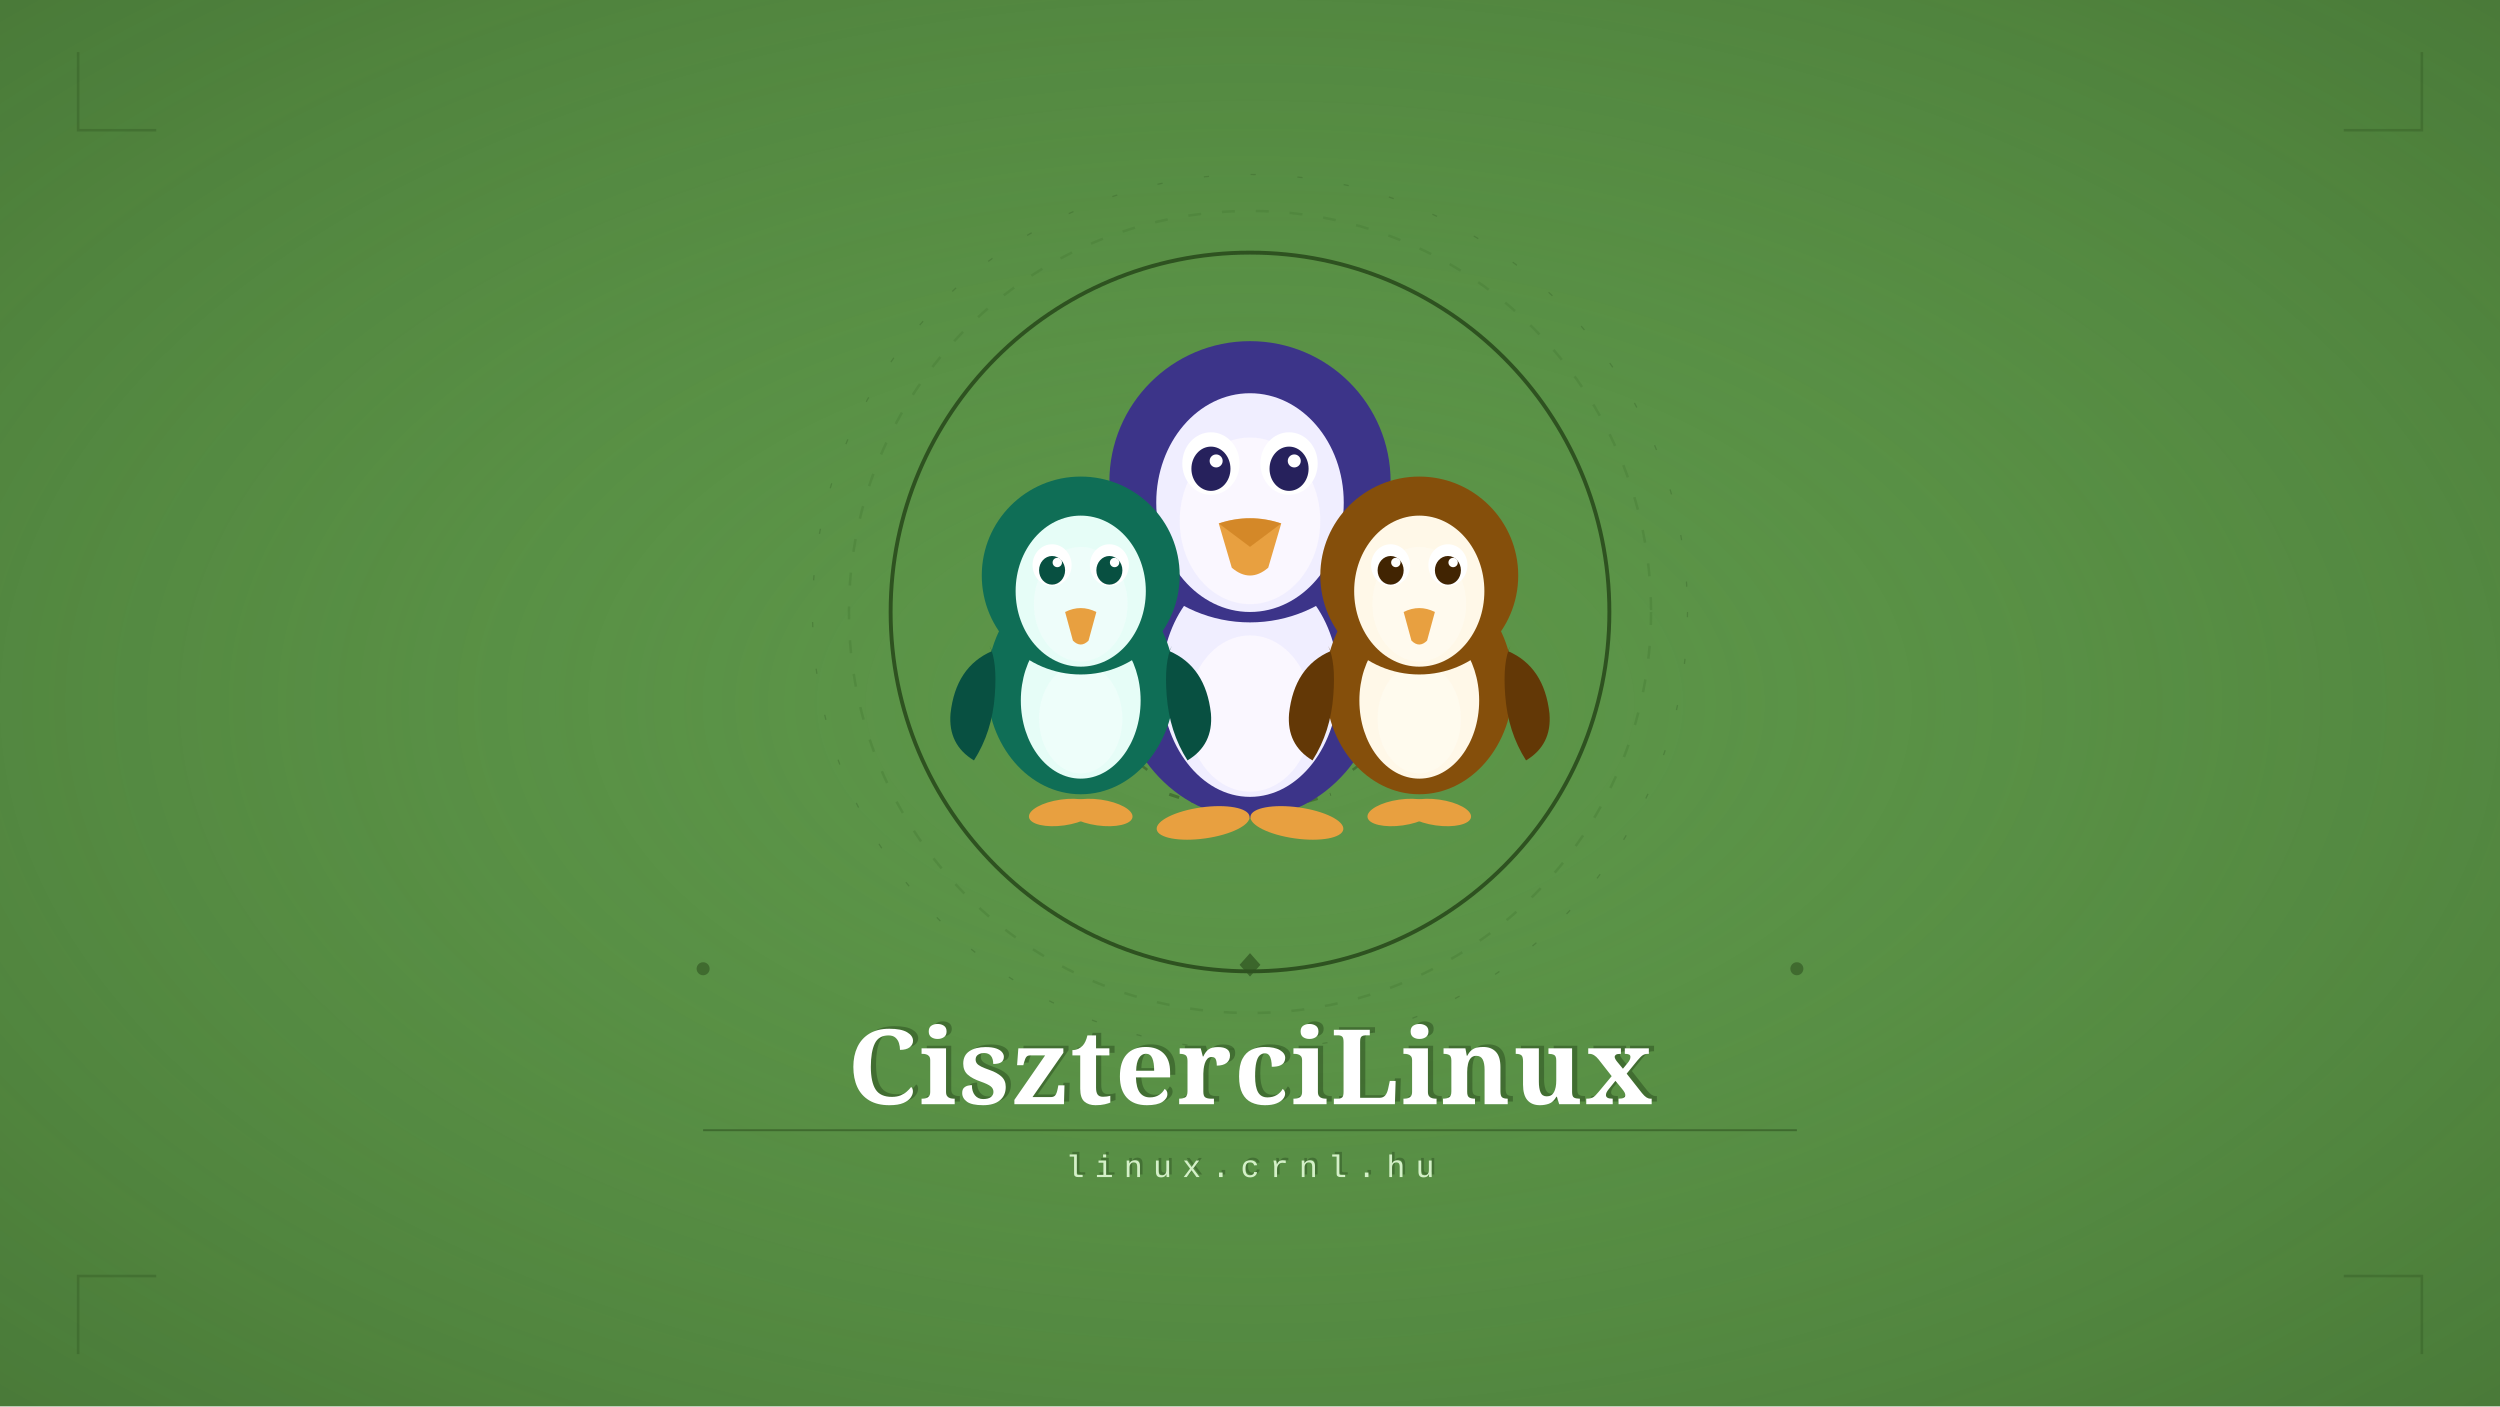
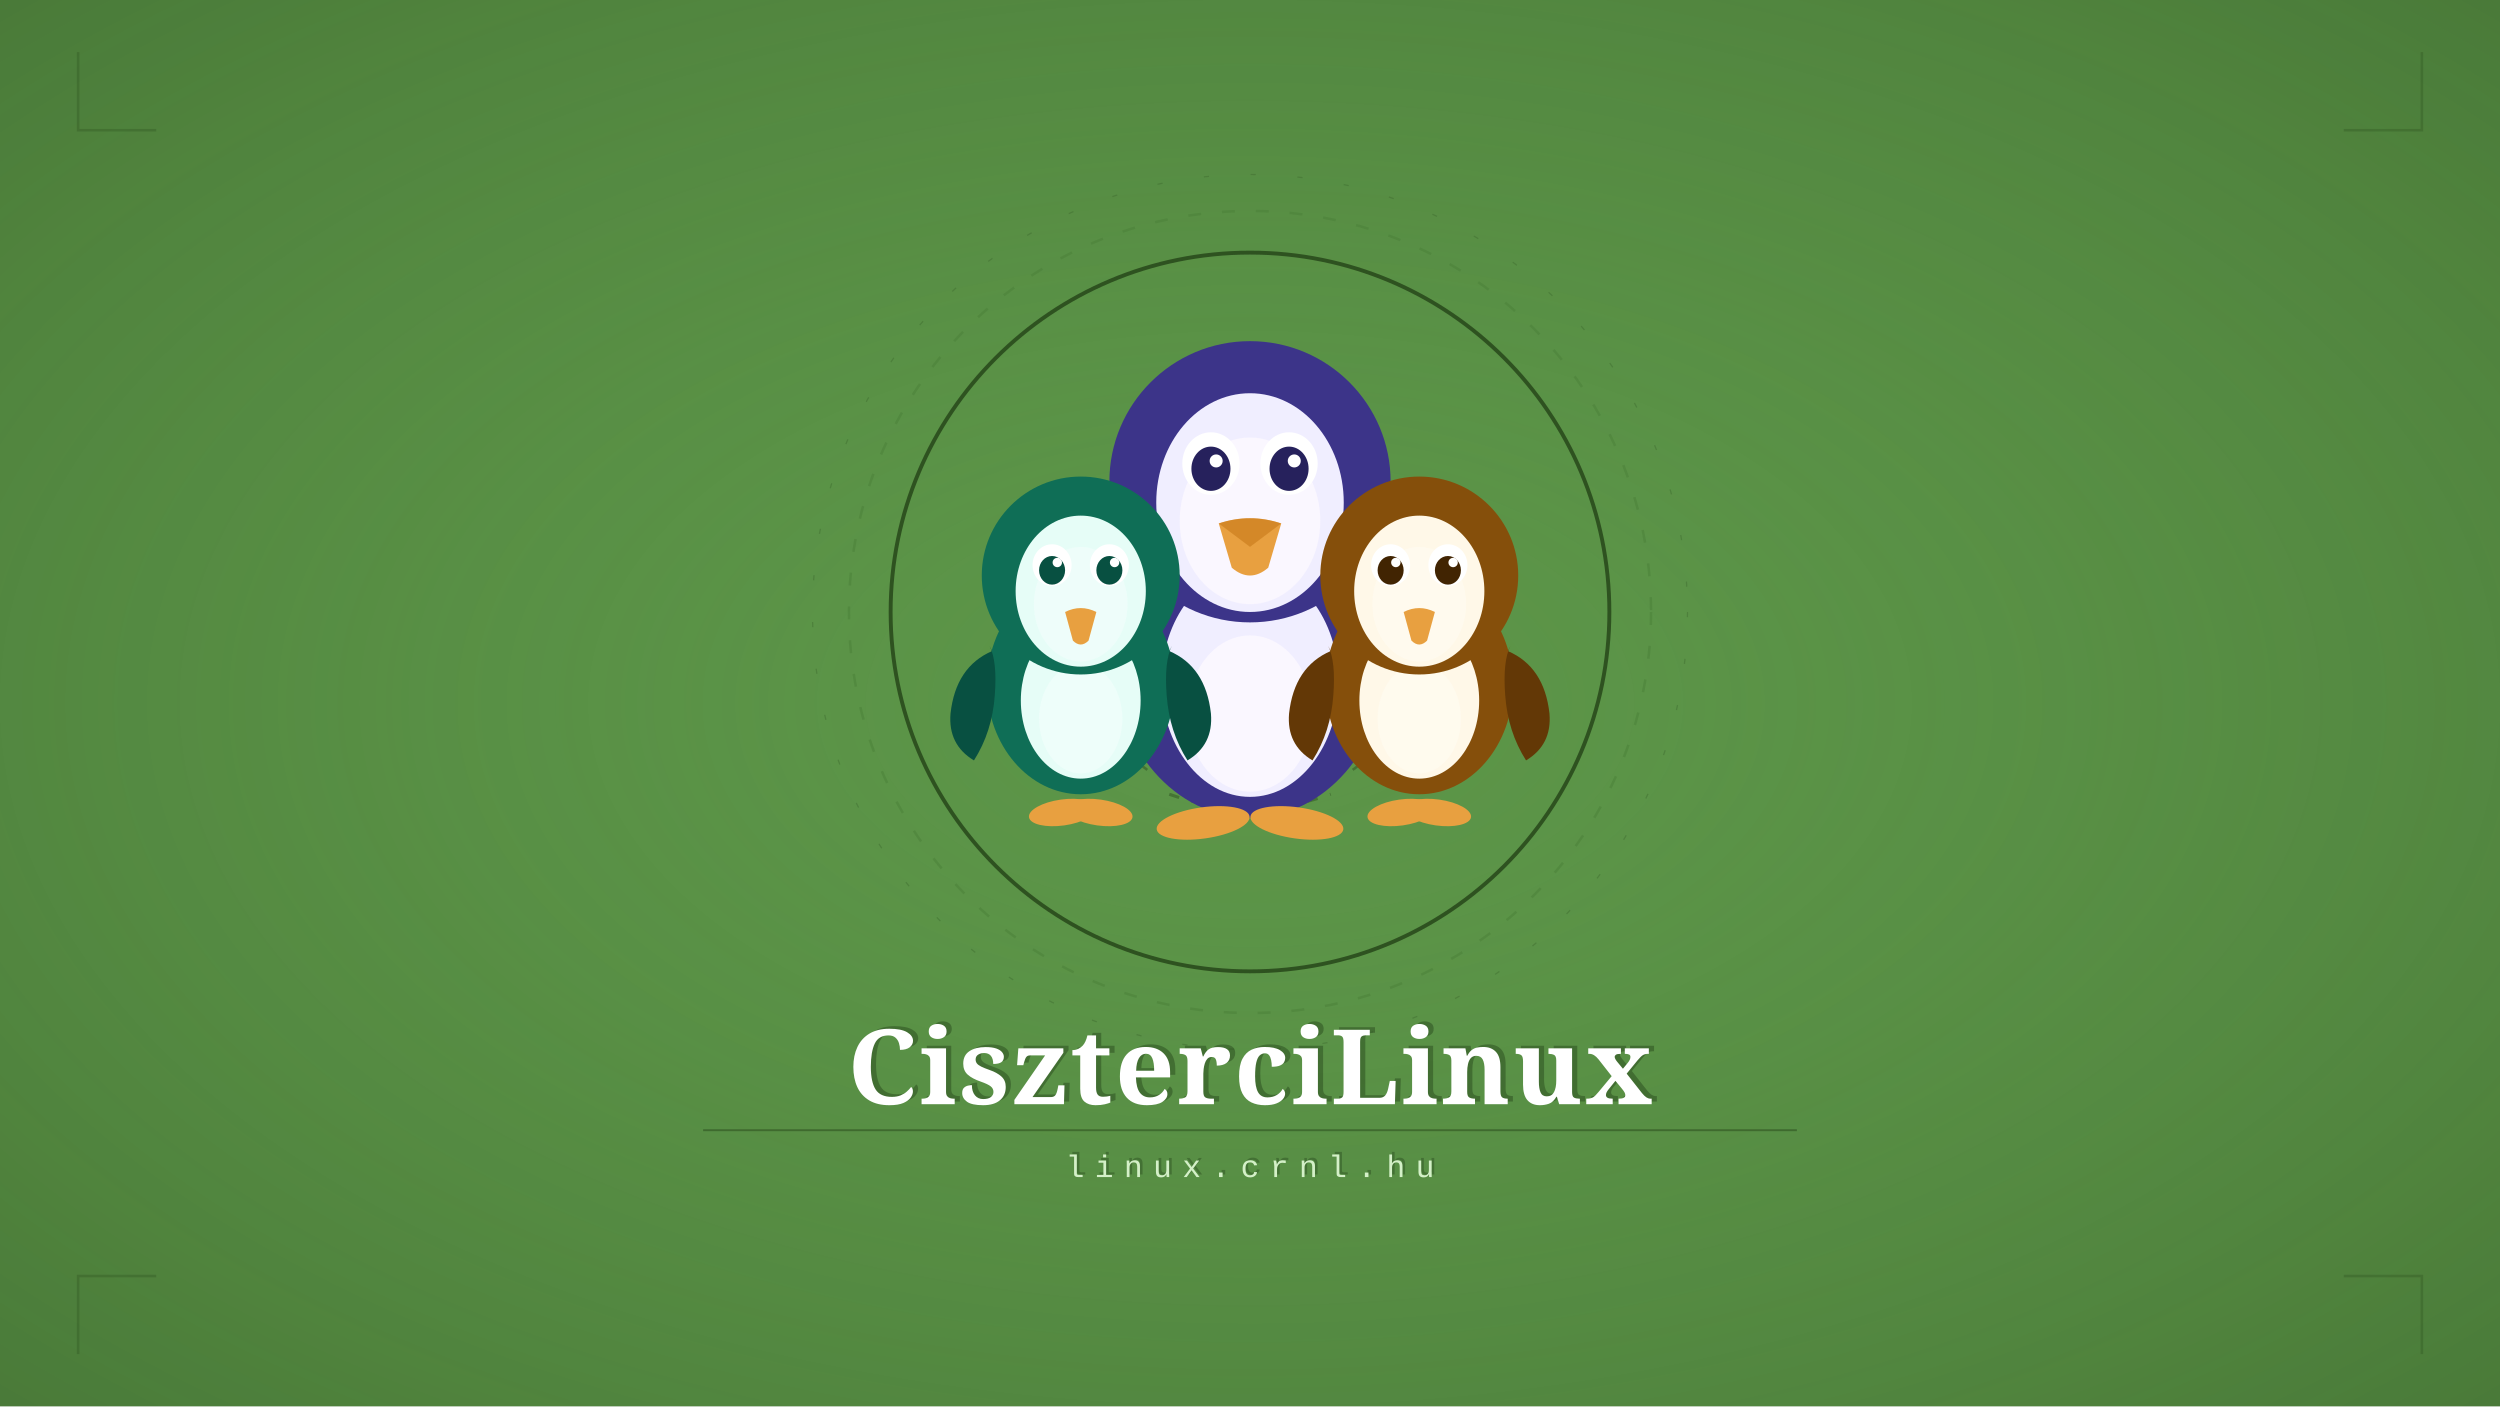
<svg xmlns="http://www.w3.org/2000/svg" version="1.1" width="1920" height="1080" viewBox="0 0 1920 1080" id="svg47">
  <defs id="defs2">
    <style id="style1">
      .logo-title { font-family: 'Georgia', serif; font-weight: 700; }
      .logo-sub   { font-family: 'Courier New', monospace; }
    </style>
    <radialGradient id="vignette" cx="720" cy="720" r="1080" gradientTransform="scale(1.333333,0.75)" fx="720" fy="720" gradientUnits="userSpaceOnUse">
      <stop offset="0%" stop-color="#5c9548" stop-opacity="0" id="stop1" />
      <stop offset="100%" stop-color="#2e5220" stop-opacity="0.45" id="stop2" />
    </radialGradient>
  </defs>
  <rect width="1920" height="1080" fill="#5c9548" id="rect2" />
  <rect width="1920" height="1080" fill="url(#vignette)" id="rect3" style="fill:url(#vignette)" x="0" y="0" />
  <circle cx="960" cy="470" r="336" stroke="#3d6b2e" stroke-width="1" fill="none" stroke-dasharray="4 32" opacity="0.45" id="circle3" />
  <circle cx="960" cy="470" r="308" stroke="#4a7f38" stroke-width="2" fill="none" stroke-dasharray="10 16" opacity="0.5" id="circle4" />
  <circle cx="960" cy="470" r="276" fill="none" stroke="#2e5220" stroke-width="3" id="circle5" />
  <path d="M836 504 Q838 564 888 596" stroke="#2e5220" stroke-width="2" fill="none" stroke-dasharray="6 10" opacity="0.5" id="path5" />
  <path d="M1084 504 Q1082 564 1032 596" stroke="#2e5220" stroke-width="2" fill="none" stroke-dasharray="6 10" opacity="0.5" id="path6" />
  <path d="M898 610 Q960 632 1022 610" stroke="#2e5220" stroke-width="2.4" fill="none" stroke-dasharray="8 10" opacity="0.5" id="path7" />
  <path d="M845 470 Q960 390 1075 470" stroke="#2e5220" stroke-width="2" fill="none" stroke-dasharray="8 12" opacity="0.4" id="path8" />
  <ellipse cx="960" cy="508" rx="104" ry="120" fill="#3C3489" id="ellipse8" />
  <ellipse cx="960" cy="524" rx="68" ry="88" fill="#f0eeff" id="ellipse9" />
  <ellipse cx="960" cy="548" rx="48" ry="60" fill="#fdf9ff" opacity="0.8" id="ellipse10" />
  <path d="M830 448 Q786 468 778 522 Q776 558 802 574 Q822 548 826 508 Q830 474 826 448Z" fill="#26215C" id="path10" />
  <path d="M1090 448 Q1134 468 1142 522 Q1144 558 1118 574 Q1098 548 1094 508 Q1090 474 1094 448Z" fill="#26215C" id="path11" />
  <circle cx="960" cy="370" r="108" fill="#3C3489" id="circle11" />
  <ellipse cx="960" cy="386" rx="72" ry="84" fill="#f0eeff" id="ellipse11" />
  <ellipse cx="960" cy="400" rx="54" ry="64" fill="#fdf9ff" opacity="0.75" id="ellipse12" />
  <ellipse cx="930" cy="356" rx="22" ry="24" fill="white" id="ellipse13" />
  <ellipse cx="990" cy="356" rx="22" ry="24" fill="white" id="ellipse14" />
  <ellipse cx="930" cy="360" rx="15" ry="17" fill="#26215C" id="ellipse15" />
  <ellipse cx="990" cy="360" rx="15" ry="17" fill="#26215C" id="ellipse16" />
  <circle cx="934" cy="354" r="5" fill="white" id="circle16" />
  <circle cx="994" cy="354" r="5" fill="white" id="circle17" />
  <path d="M936 402 Q960 394 984 402 L974 436 Q960 448 946 436Z" fill="#E8A040" id="path17" />
  <path d="M936 402 Q960 394 984 402 L960 420Z" fill="#C07010" opacity="0.5" id="path18" />
  <ellipse cx="924" cy="632" rx="36" ry="12" fill="#E8A040" transform="rotate(-8,924,632)" id="ellipse18" />
  <ellipse cx="996" cy="632" rx="36" ry="12" fill="#E8A040" transform="rotate(8,996,632)" id="ellipse19" />
  <ellipse cx="830" cy="526" rx="72" ry="84" fill="#0F6E56" id="ellipse20" />
  <ellipse cx="830" cy="538" rx="46" ry="60" fill="#e6fdf7" id="ellipse21" />
  <ellipse cx="830" cy="552" rx="32" ry="42" fill="#f0fefb" opacity="0.8" id="ellipse22" />
  <path d="M762 500 Q734 512 730 548 Q728 572 748 584 Q762 562 764 534 Q766 508 760 496Z" fill="#085041" id="path22" />
  <path d="M898 500 Q926 512 930 548 Q932 572 912 584 Q898 562 896 534 Q894 508 900 496Z" fill="#085041" id="path23" />
  <circle cx="830" cy="442" r="76" fill="#0F6E56" id="circle23" />
  <ellipse cx="830" cy="454" rx="50" ry="58" fill="#e6fdf7" id="ellipse23" />
  <ellipse cx="830" cy="464" rx="36" ry="44" fill="#f0fefb" opacity="0.75" id="ellipse24" />
  <ellipse cx="808" cy="434" rx="15" ry="16" fill="white" id="ellipse25" />
  <ellipse cx="852" cy="434" rx="15" ry="16" fill="white" id="ellipse26" />
  <ellipse cx="808" cy="438" rx="10" ry="11" fill="#085041" id="ellipse27" />
  <ellipse cx="852" cy="438" rx="10" ry="11" fill="#085041" id="ellipse28" />
  <circle cx="812" cy="432" r="3.6" fill="white" id="circle28" />
  <circle cx="856" cy="432" r="3.6" fill="white" id="circle29" />
  <path d="M818 470 Q830 464 842 470 L836 492 Q830 498 824 492Z" fill="#E8A040" id="path29" />
  <ellipse cx="816" cy="624" rx="26" ry="10" fill="#E8A040" transform="rotate(-8,816,624)" id="ellipse29" />
  <ellipse cx="844" cy="624" rx="26" ry="10" fill="#E8A040" transform="rotate(8,844,624)" id="ellipse30" />
  <ellipse cx="1090" cy="526" rx="72" ry="84" fill="#854F0B" id="ellipse31" />
  <ellipse cx="1090" cy="538" rx="46" ry="60" fill="#fff8e8" id="ellipse32" />
  <ellipse cx="1090" cy="552" rx="32" ry="42" fill="#fffbf0" opacity="0.8" id="ellipse33" />
  <path d="M1022 500 Q994 512 990 548 Q988 572 1008 584 Q1022 562 1024 534 Q1026 508 1020 496Z" fill="#633806" id="path33" />
  <path d="M1158 500 Q1186 512 1190 548 Q1192 572 1172 584 Q1158 562 1156 534 Q1154 508 1160 496Z" fill="#633806" id="path34" />
  <circle cx="1090" cy="442" r="76" fill="#854F0B" id="circle34" />
  <ellipse cx="1090" cy="454" rx="50" ry="58" fill="#fff8e8" id="ellipse34" />
  <ellipse cx="1090" cy="464" rx="36" ry="44" fill="#fffbf0" opacity="0.75" id="ellipse35" />
  <ellipse cx="1068" cy="434" rx="15" ry="16" fill="white" id="ellipse36" />
  <ellipse cx="1112" cy="434" rx="15" ry="16" fill="white" id="ellipse37" />
  <ellipse cx="1068" cy="438" rx="10" ry="11" fill="#412402" id="ellipse38" />
  <ellipse cx="1112" cy="438" rx="10" ry="11" fill="#412402" id="ellipse39" />
  <circle cx="1072" cy="432" r="3.6" fill="white" id="circle39" />
  <circle cx="1116" cy="432" r="3.6" fill="white" id="circle40" />
  <path d="M1078 470 Q1090 464 1102 470 L1096 492 Q1090 498 1084 492Z" fill="#E8A040" id="path40" />
  <ellipse cx="1076" cy="624" rx="26" ry="10" fill="#E8A040" transform="rotate(-8,1076,624)" id="ellipse40" />
  <ellipse cx="1104" cy="624" rx="26" ry="10" fill="#E8A040" transform="rotate(8,1104,624)" id="ellipse41" />
  <text x="964" y="846" text-anchor="middle" class="logo-title" font-size="80px" letter-spacing="2" fill="#1e3a15" opacity="0.4" id="text41">CiszterciLinux</text>
  <text x="960" y="848" text-anchor="middle" class="logo-title" font-size="80px" letter-spacing="2" fill="#ffffff" id="text42">CiszterciLinux</text>
  <line x1="540" y1="868" x2="1380" y2="868" stroke="#2e5220" stroke-width="1.5" opacity="0.6" id="line42" />
-   <circle cx="540" cy="744" r="5" fill="#2e5220" opacity="0.6" id="circle42" />
-   <circle cx="1380" cy="744" r="5" fill="#2e5220" opacity="0.6" id="circle43" />
-   <path d="M952 741 L960 732 L968 741 L960 750Z" fill="#2e5220" opacity="0.7" id="path43" />
  <text x="962" y="902" text-anchor="middle" class="logo-sub" font-size="24px" letter-spacing="8" fill="#1e3a15" opacity="0.35" id="text43">linux.crnl.hu</text>
  <text x="960" y="904" text-anchor="middle" class="logo-sub" font-size="24px" letter-spacing="8" fill="#d4f0c8" id="text44">linux.crnl.hu</text>
  <path d="M60 40 L60 100 L120 100" stroke="#2e5220" stroke-width="2" fill="none" opacity="0.35" id="path44" />
  <path d="M1860 40 L1860 100 L1800 100" stroke="#2e5220" stroke-width="2" fill="none" opacity="0.35" id="path45" />
  <path d="M60 1040 L60 980 L120 980" stroke="#2e5220" stroke-width="2" fill="none" opacity="0.35" id="path46" />
  <path d="M1860 1040 L1860 980 L1800 980" stroke="#2e5220" stroke-width="2" fill="none" opacity="0.35" id="path47" />
</svg>
